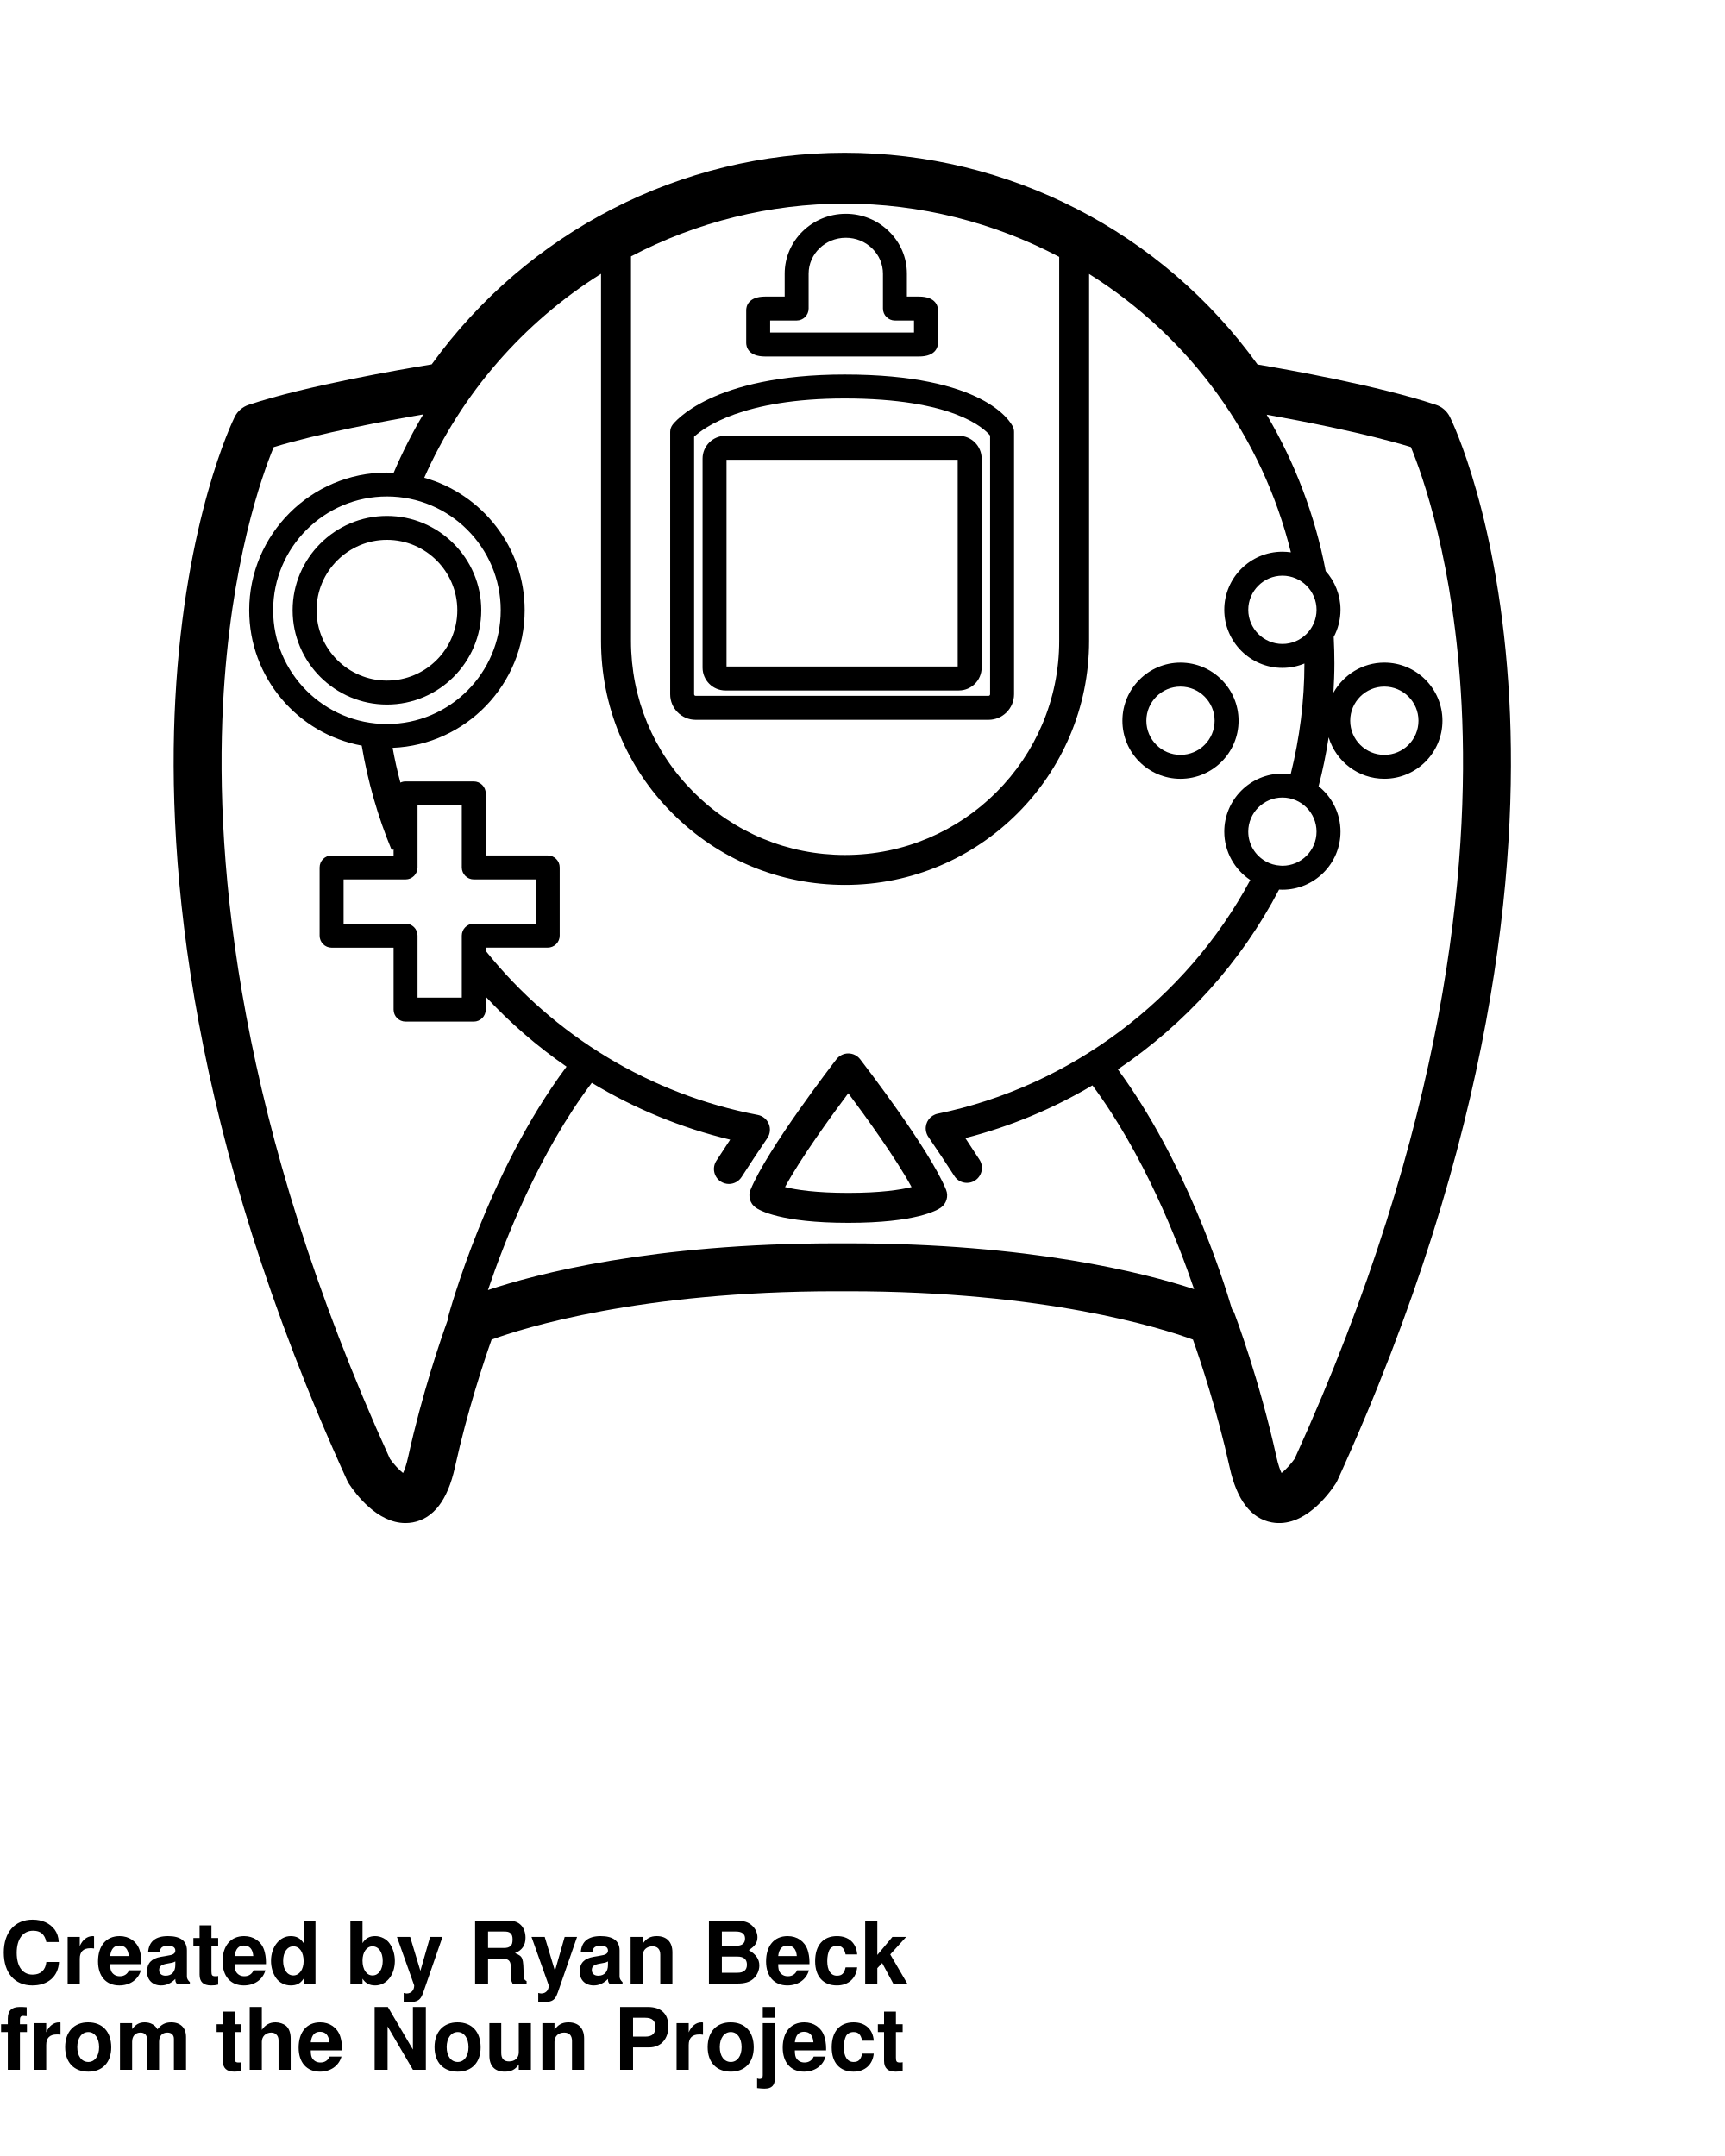
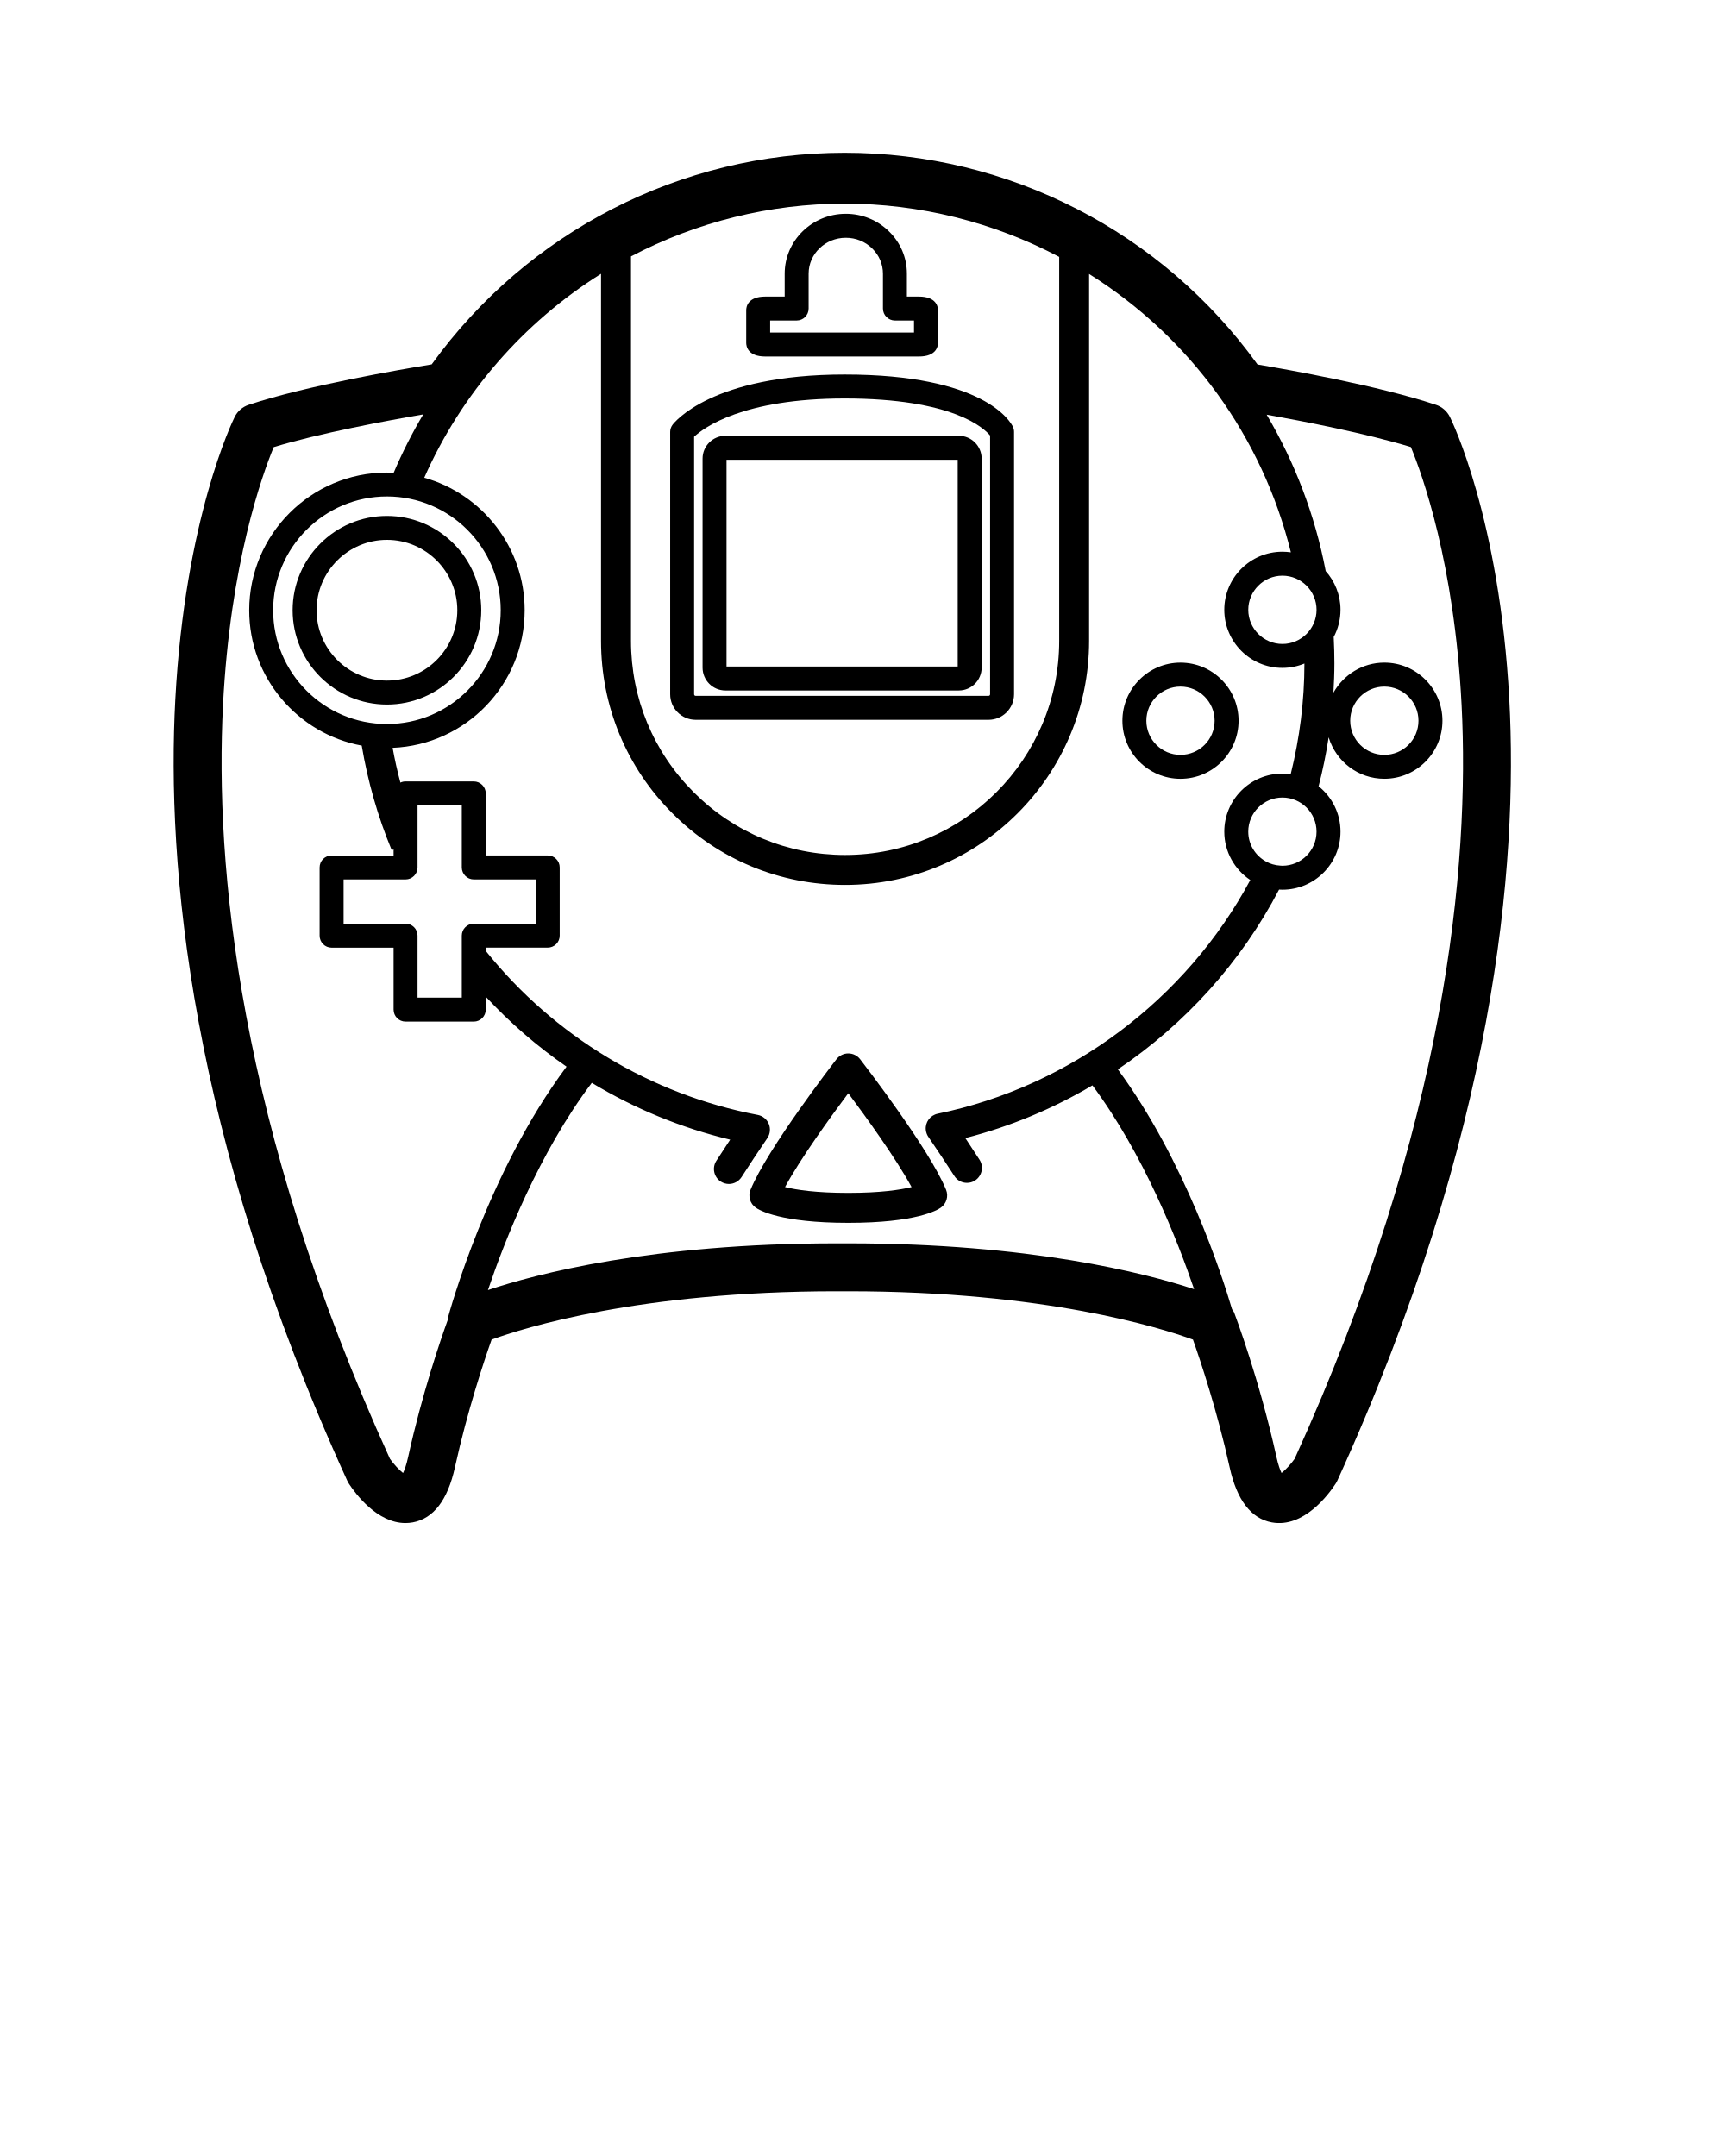
- <svg xmlns="http://www.w3.org/2000/svg" version="1.1" x="0px" y="0px" viewBox="0 0 100 125" enable-background="new 0 0 100 100" xml:space="preserve">
-   <g>
-     <path d="M87.495,40.544c-0.564-10.483-3.327-16.139-3.444-16.375c-0.165-0.331-0.454-0.582-0.804-0.698   c-3.317-1.106-8.621-2.048-10.346-2.339c-5.54-7.693-14.437-12.276-23.938-12.276c-9.494,0-18.39,4.581-23.938,12.27   c-1.769,0.289-7.283,1.236-10.614,2.346c-0.35,0.116-0.64,0.368-0.804,0.698c-0.118,0.236-2.88,5.892-3.444,16.375   c-0.515,9.568,0.796,25.193,9.965,45.296c0.029,0.064,0.063,0.125,0.102,0.185c0.369,0.562,1.628,2.276,3.271,2.276   c0.139,0,0.282-0.012,0.427-0.038c1.203-0.222,2.025-1.293,2.443-3.186c0.734-3.326,1.708-6.226,2.128-7.411   c1.861-0.679,8.594-2.802,19.979-2.802h0.7c11.389,0,18.124,2.124,19.979,2.801c0.421,1.187,1.396,4.086,2.129,7.412   c0.418,1.894,1.241,2.965,2.443,3.186c1.848,0.34,3.297-1.628,3.696-2.238c0.039-0.06,0.073-0.12,0.103-0.185   C86.699,65.737,88.01,50.112,87.495,40.544z M22.432,41.977c-3.639,0-6.597-2.958-6.597-6.597c0-3.636,2.958-6.597,6.597-6.597   c3.638,0,6.596,2.961,6.596,6.597C29.028,39.019,26.07,41.977,22.432,41.977z M36.58,14.865c3.793-1.996,8.06-3.059,12.384-3.059   c4.341,0,8.628,1.074,12.439,3.088v22.263c0,6.844-5.567,12.412-12.412,12.412c-3.317,0-6.435-1.292-8.777-3.638   c-2.343-2.344-3.634-5.459-3.634-8.774V14.865z M23.659,84.479c-0.103,0.469-0.212,0.755-0.293,0.923   c-0.229-0.179-0.538-0.509-0.759-0.822c-8.847-19.438-10.147-34.487-9.68-43.694c0.418-8.235,2.287-13.388,2.941-14.963   c2.671-0.812,6.563-1.535,8.667-1.897c-0.643,1.086-1.218,2.214-1.713,3.383c-0.005,0-0.009-0.001-0.015-0.001   c-0.125-0.007-0.25-0.01-0.375-0.01c-4.402,0-7.985,3.583-7.985,7.985c0,3.906,2.816,7.162,6.523,7.846   c0.351,2.08,0.93,4.111,1.739,6.062l0.108-0.045v0.354h-3.594c-0.385,0-0.694,0.309-0.694,0.694v3.955   c0,0.382,0.31,0.694,0.694,0.694h3.594v3.593c0,0.382,0.309,0.695,0.694,0.695h3.954c0.382,0,0.695-0.313,0.695-0.695v-0.75   c1.416,1.528,2.986,2.882,4.68,4.053c0.001,0.001,0.003,0.002,0.004,0.003c-4.576,6.119-6.793,14.244-6.887,14.596   c-0.01,0.036-0.002,0.071-0.007,0.107C25.547,77.66,24.475,80.78,23.659,84.479z M24.206,48.351v-1.656h2.565v3.597   c0,0.381,0.313,0.695,0.694,0.695h3.594v2.565h-3.594c-0.381,0-0.694,0.31-0.694,0.694v0.886v1.037v1.671h-2.565v-3.594   c0-0.385-0.312-0.694-0.694-0.694h-3.593v-2.565h3.593c0.382,0,0.694-0.313,0.694-0.695v-1.625V48.351z M49.179,72.086h-0.7   c-10.716,0-17.433,1.786-20.192,2.709c0.953-2.821,2.959-7.957,6.02-12.014c2.478,1.495,5.184,2.613,8.022,3.294   c-0.284,0.426-0.552,0.839-0.805,1.232c-0.257,0.406-0.139,0.94,0.264,1.201c0.146,0.09,0.309,0.136,0.468,0.136   c0.285,0,0.566-0.144,0.733-0.4c0.444-0.694,0.948-1.454,1.496-2.26c0.164-0.243,0.194-0.553,0.083-0.823   c-0.111-0.267-0.351-0.465-0.639-0.521c-6.201-1.181-11.797-4.555-15.769-9.509V54.94h3.593c0.382,0,0.694-0.312,0.694-0.694   v-3.955c0-0.385-0.312-0.694-0.694-0.694h-3.593V46c0-0.382-0.313-0.694-0.695-0.694h-3.954c-0.107,0-0.208,0.024-0.298,0.069   c-0.181-0.667-0.33-1.34-0.452-2.017c4.25-0.173,7.655-3.684,7.655-7.978c0-3.651-2.465-6.738-5.821-7.683   c2.152-4.866,5.734-8.994,10.248-11.822v21.282c0,3.778,1.471,7.33,4.142,10.001c2.67,2.674,6.224,4.147,10.005,4.147   c7.802,0,14.147-6.347,14.147-14.148V15.884c5.865,3.681,10.042,9.445,11.697,16.14c-0.002,0-0.003-0.001-0.004-0.001   c-0.159-0.021-0.322-0.035-0.489-0.035c-1.857,0-3.368,1.51-3.368,3.367c0,1.858,1.511,3.368,3.368,3.368   c0.451,0,0.882-0.09,1.278-0.253c-0.001,2.18-0.277,4.332-0.796,6.415c-0.155-0.02-0.317-0.034-0.482-0.034   c-1.857,0-3.368,1.51-3.368,3.367c0,1.167,0.602,2.198,1.508,2.803c-3.715,6.93-10.44,11.971-18.123,13.549   c-0.438,0.091-0.733,0.497-0.688,0.938c0.018,0.163,0.076,0.312,0.17,0.438c0.542,0.795,1.042,1.548,1.485,2.235   c0.163,0.261,0.445,0.399,0.729,0.399c0.163,0,0.322-0.041,0.469-0.136c0.403-0.261,0.521-0.794,0.265-1.2   c-0.261-0.4-0.535-0.823-0.827-1.261c2.599-0.666,5.079-1.7,7.368-3.056c2.978,4.003,4.944,9.019,5.895,11.816   C66.378,73.81,59.707,72.086,49.179,72.086z M74.343,50.194c-0.041,0-0.083,0-0.122-0.007c-0.308-0.018-0.597-0.104-0.85-0.25   c-0.602-0.34-1.008-0.983-1.008-1.719c0-1.094,0.89-1.979,1.979-1.979c1.091,0,1.979,0.885,1.979,1.979   C76.322,49.309,75.434,50.194,74.343,50.194z M74.343,37.335c-1.09,0-1.979-0.889-1.979-1.979c0-1.09,0.89-1.979,1.979-1.979   c1.091,0,1.979,0.889,1.979,1.979C76.322,36.446,75.434,37.335,74.343,37.335z M75.052,84.578c-0.223,0.315-0.53,0.645-0.76,0.823   c-0.08-0.169-0.189-0.454-0.293-0.923c-1.003-4.545-2.394-8.219-2.452-8.373c-0.028-0.074-0.084-0.132-0.125-0.199   c-0.564-1.919-2.723-8.619-6.62-13.907c0.003-0.001,0.006-0.002,0.008-0.004c3.892-2.625,7.138-6.2,9.339-10.419   c0.066,0.003,0.129,0.007,0.194,0.007c1.857,0,3.368-1.51,3.368-3.364c0-1.059-0.49-2.006-1.257-2.621   c-0.005-0.003-0.01-0.004-0.014-0.008c0.244-0.938,0.438-1.888,0.585-2.85c0.002,0.007,0.003,0.016,0.005,0.024   c0,0,0.003,0.003,0,0.007c0.428,1.375,1.704,2.381,3.222,2.381c1.857,0,3.368-1.51,3.368-3.368c0-1.854-1.511-3.368-3.368-3.368   c-1.268,0-2.364,0.705-2.947,1.736c0,0,0.003,0.003,0,0.007c-0.002,0.004-0.003,0.008-0.005,0.013   c0.033-0.568,0.057-1.139,0.057-1.711c0-0.487-0.013-0.98-0.039-1.509l-0.011,0c0,0,0.001-0.001,0.001-0.002   c0.257-0.476,0.403-1.021,0.403-1.597c0-0.864-0.331-1.659-0.871-2.256c0,0-0.002,0-0.002-0.001l0.011-0.002   c-0.618-3.235-1.789-6.286-3.419-9.052c2.056,0.367,5.747,1.079,8.36,1.877c0.654,1.578,2.523,6.73,2.941,14.964   C85.199,50.092,83.897,65.14,75.052,84.578z M78.273,41.786c0-1.09,0.889-1.979,1.979-1.979c1.094,0,1.979,0.889,1.979,1.979   c0,1.094-0.886,1.979-1.979,1.979C79.162,43.765,78.273,42.879,78.273,41.786z" />
-     <path d="M68.434,45.153c1.857,0,3.368-1.51,3.368-3.368c0-1.854-1.511-3.368-3.368-3.368c-1.856,0-3.367,1.514-3.367,3.368   C65.066,43.643,66.577,45.153,68.434,45.153z M68.434,39.807c1.09,0,1.979,0.889,1.979,1.979c0,1.094-0.889,1.979-1.979,1.979   s-1.979-0.885-1.979-1.979C66.455,40.695,67.344,39.807,68.434,39.807z" />
-     <path d="M49.863,61.412c-0.163-0.212-0.417-0.337-0.687-0.337c-0.268,0-0.521,0.125-0.685,0.337   c-0.166,0.211-4.027,5.218-4.982,7.572c-0.153,0.371-0.027,0.799,0.299,1.03c0.208,0.15,1.441,0.883,5.368,0.883   c3.929,0,5.158-0.732,5.368-0.883c0.325-0.231,0.451-0.659,0.302-1.03C53.891,66.63,50.026,61.623,49.863,61.412z M49.176,69.161   c-1.875,0-3.018-0.177-3.667-0.337c0.906-1.677,2.687-4.131,3.667-5.44c0.979,1.31,2.759,3.764,3.669,5.44   C52.196,68.984,51.051,69.161,49.176,69.161z" />
-     <path d="M22.432,29.912c-3.013,0-5.468,2.455-5.468,5.468c0,3.017,2.455,5.468,5.468,5.468S27.9,38.397,27.9,35.38   C27.9,32.367,25.445,29.912,22.432,29.912z M22.432,39.459c-2.25,0-4.08-1.83-4.08-4.079c0-2.247,1.83-4.08,4.08-4.08   c2.25,0,4.079,1.833,4.079,4.08C26.511,37.63,24.682,39.459,22.432,39.459z" />
-     <path d="M42.051,40.032h13.533c0.73,0,1.323-0.594,1.323-1.323V26.586c0-0.726-0.593-1.319-1.323-1.319H42.051   c-0.729,0-1.322,0.594-1.322,1.319v12.124C40.729,39.438,41.322,40.032,42.051,40.032z M42.118,26.655h13.401v11.988H42.118V26.655   z" />
-     <path d="M57.307,41.733c0.815,0,1.479-0.663,1.479-1.482V25.044c0-0.104-0.02-0.205-0.065-0.299   c-0.149-0.309-1.685-3.031-9.756-3.031c-7.729,0-9.891,2.798-9.978,2.917c-0.09,0.122-0.136,0.264-0.136,0.413v15.207   c0,0.819,0.663,1.482,1.479,1.482H57.307z M40.239,40.251V25.322c0.552-0.518,2.823-2.219,8.725-2.219   c6.294,0,8.089,1.729,8.433,2.149v14.999c0,0.052-0.037,0.093-0.09,0.093H40.329C40.277,40.345,40.239,40.303,40.239,40.251z" />
-     <path d="M44.367,20.67h8.902c1.027,0,1.106-0.604,1.106-0.792v-1.896c0-0.184-0.079-0.788-1.106-0.788h-0.695v-1.327   c0-0.93-0.371-1.805-1.045-2.458c-0.667-0.653-1.555-1.014-2.496-1.014c-1.955,0-3.544,1.559-3.544,3.472v1.327h-1.122   c-1.028,0-1.108,0.604-1.108,0.788v1.896C43.259,20.066,43.339,20.67,44.367,20.67z M44.648,18.583h1.535   c0.385,0,0.694-0.312,0.694-0.694v-2.021c0-1.149,0.965-2.083,2.156-2.083c0.577,0,1.122,0.218,1.527,0.618   c0.403,0.393,0.626,0.913,0.626,1.465v2.021c0,0.382,0.312,0.694,0.693,0.694h1.107v0.698h-8.339V18.583z" />
+ <svg xmlns="http://www.w3.org/2000/svg" version="1.1" x="0px" y="0px" viewBox="0 0 100 125" enable-background="new 0 0 100 100" xml:space="preserve" id="svg8">
+   <defs id="defs8" />
+   <g id="g7">
+     <path d="M87.495,40.544c-0.564-10.483-3.327-16.139-3.444-16.375c-0.165-0.331-0.454-0.582-0.804-0.698   c-3.317-1.106-8.621-2.048-10.346-2.339c-5.54-7.693-14.437-12.276-23.938-12.276c-9.494,0-18.39,4.581-23.938,12.27   c-1.769,0.289-7.283,1.236-10.614,2.346c-0.35,0.116-0.64,0.368-0.804,0.698c-0.118,0.236-2.88,5.892-3.444,16.375   c-0.515,9.568,0.796,25.193,9.965,45.296c0.029,0.064,0.063,0.125,0.102,0.185c0.369,0.562,1.628,2.276,3.271,2.276   c0.139,0,0.282-0.012,0.427-0.038c1.203-0.222,2.025-1.293,2.443-3.186c0.734-3.326,1.708-6.226,2.128-7.411   c1.861-0.679,8.594-2.802,19.979-2.802h0.7c11.389,0,18.124,2.124,19.979,2.801c0.421,1.187,1.396,4.086,2.129,7.412   c0.418,1.894,1.241,2.965,2.443,3.186c1.848,0.34,3.297-1.628,3.696-2.238c0.039-0.06,0.073-0.12,0.103-0.185   C86.699,65.737,88.01,50.112,87.495,40.544z M22.432,41.977c-3.639,0-6.597-2.958-6.597-6.597c0-3.636,2.958-6.597,6.597-6.597   c3.638,0,6.596,2.961,6.596,6.597C29.028,39.019,26.07,41.977,22.432,41.977z M36.58,14.865c3.793-1.996,8.06-3.059,12.384-3.059   c4.341,0,8.628,1.074,12.439,3.088v22.263c0,6.844-5.567,12.412-12.412,12.412c-3.317,0-6.435-1.292-8.777-3.638   c-2.343-2.344-3.634-5.459-3.634-8.774V14.865z M23.659,84.479c-0.103,0.469-0.212,0.755-0.293,0.923   c-0.229-0.179-0.538-0.509-0.759-0.822c-8.847-19.438-10.147-34.487-9.68-43.694c0.418-8.235,2.287-13.388,2.941-14.963   c2.671-0.812,6.563-1.535,8.667-1.897c-0.643,1.086-1.218,2.214-1.713,3.383c-0.005,0-0.009-0.001-0.015-0.001   c-0.125-0.007-0.25-0.01-0.375-0.01c-4.402,0-7.985,3.583-7.985,7.985c0,3.906,2.816,7.162,6.523,7.846   c0.351,2.08,0.93,4.111,1.739,6.062l0.108-0.045v0.354h-3.594c-0.385,0-0.694,0.309-0.694,0.694v3.955   c0,0.382,0.31,0.694,0.694,0.694h3.594v3.593c0,0.382,0.309,0.695,0.694,0.695h3.954c0.382,0,0.695-0.313,0.695-0.695v-0.75   c1.416,1.528,2.986,2.882,4.68,4.053c0.001,0.001,0.003,0.002,0.004,0.003c-4.576,6.119-6.793,14.244-6.887,14.596   c-0.01,0.036-0.002,0.071-0.007,0.107C25.547,77.66,24.475,80.78,23.659,84.479z M24.206,48.351v-1.656h2.565v3.597   c0,0.381,0.313,0.695,0.694,0.695h3.594v2.565h-3.594c-0.381,0-0.694,0.31-0.694,0.694v0.886v1.037v1.671h-2.565v-3.594   c0-0.385-0.312-0.694-0.694-0.694h-3.593v-2.565h3.593c0.382,0,0.694-0.313,0.694-0.695v-1.625V48.351z M49.179,72.086h-0.7   c-10.716,0-17.433,1.786-20.192,2.709c0.953-2.821,2.959-7.957,6.02-12.014c2.478,1.495,5.184,2.613,8.022,3.294   c-0.284,0.426-0.552,0.839-0.805,1.232c-0.257,0.406-0.139,0.94,0.264,1.201c0.146,0.09,0.309,0.136,0.468,0.136   c0.285,0,0.566-0.144,0.733-0.4c0.444-0.694,0.948-1.454,1.496-2.26c0.164-0.243,0.194-0.553,0.083-0.823   c-0.111-0.267-0.351-0.465-0.639-0.521c-6.201-1.181-11.797-4.555-15.769-9.509V54.94h3.593c0.382,0,0.694-0.312,0.694-0.694   v-3.955c0-0.385-0.312-0.694-0.694-0.694h-3.593V46c0-0.382-0.313-0.694-0.695-0.694h-3.954c-0.107,0-0.208,0.024-0.298,0.069   c-0.181-0.667-0.33-1.34-0.452-2.017c4.25-0.173,7.655-3.684,7.655-7.978c0-3.651-2.465-6.738-5.821-7.683   c2.152-4.866,5.734-8.994,10.248-11.822v21.282c0,3.778,1.471,7.33,4.142,10.001c2.67,2.674,6.224,4.147,10.005,4.147   c7.802,0,14.147-6.347,14.147-14.148V15.884c5.865,3.681,10.042,9.445,11.697,16.14c-0.002,0-0.003-0.001-0.004-0.001   c-0.159-0.021-0.322-0.035-0.489-0.035c-1.857,0-3.368,1.51-3.368,3.367c0,1.858,1.511,3.368,3.368,3.368   c0.451,0,0.882-0.09,1.278-0.253c-0.001,2.18-0.277,4.332-0.796,6.415c-0.155-0.02-0.317-0.034-0.482-0.034   c-1.857,0-3.368,1.51-3.368,3.367c0,1.167,0.602,2.198,1.508,2.803c-3.715,6.93-10.44,11.971-18.123,13.549   c-0.438,0.091-0.733,0.497-0.688,0.938c0.018,0.163,0.076,0.312,0.17,0.438c0.542,0.795,1.042,1.548,1.485,2.235   c0.163,0.261,0.445,0.399,0.729,0.399c0.163,0,0.322-0.041,0.469-0.136c0.403-0.261,0.521-0.794,0.265-1.2   c-0.261-0.4-0.535-0.823-0.827-1.261c2.599-0.666,5.079-1.7,7.368-3.056c2.978,4.003,4.944,9.019,5.895,11.816   C66.378,73.81,59.707,72.086,49.179,72.086z M74.343,50.194c-0.041,0-0.083,0-0.122-0.007c-0.308-0.018-0.597-0.104-0.85-0.25   c-0.602-0.34-1.008-0.983-1.008-1.719c0-1.094,0.89-1.979,1.979-1.979c1.091,0,1.979,0.885,1.979,1.979   C76.322,49.309,75.434,50.194,74.343,50.194z M74.343,37.335c-1.09,0-1.979-0.889-1.979-1.979c0-1.09,0.89-1.979,1.979-1.979   c1.091,0,1.979,0.889,1.979,1.979C76.322,36.446,75.434,37.335,74.343,37.335z M75.052,84.578c-0.223,0.315-0.53,0.645-0.76,0.823   c-0.08-0.169-0.189-0.454-0.293-0.923c-1.003-4.545-2.394-8.219-2.452-8.373c-0.028-0.074-0.084-0.132-0.125-0.199   c-0.564-1.919-2.723-8.619-6.62-13.907c0.003-0.001,0.006-0.002,0.008-0.004c3.892-2.625,7.138-6.2,9.339-10.419   c0.066,0.003,0.129,0.007,0.194,0.007c1.857,0,3.368-1.51,3.368-3.364c0-1.059-0.49-2.006-1.257-2.621   c-0.005-0.003-0.01-0.004-0.014-0.008c0.244-0.938,0.438-1.888,0.585-2.85c0.002,0.007,0.003,0.016,0.005,0.024   c0,0,0.003,0.003,0,0.007c0.428,1.375,1.704,2.381,3.222,2.381c1.857,0,3.368-1.51,3.368-3.368c0-1.854-1.511-3.368-3.368-3.368   c-1.268,0-2.364,0.705-2.947,1.736c0,0,0.003,0.003,0,0.007c-0.002,0.004-0.003,0.008-0.005,0.013   c0.033-0.568,0.057-1.139,0.057-1.711c0-0.487-0.013-0.98-0.039-1.509l-0.011,0c0,0,0.001-0.001,0.001-0.002   c0.257-0.476,0.403-1.021,0.403-1.597c0-0.864-0.331-1.659-0.871-2.256c0,0-0.002,0-0.002-0.001l0.011-0.002   c-0.618-3.235-1.789-6.286-3.419-9.052c2.056,0.367,5.747,1.079,8.36,1.877c0.654,1.578,2.523,6.73,2.941,14.964   C85.199,50.092,83.897,65.14,75.052,84.578z M78.273,41.786c0-1.09,0.889-1.979,1.979-1.979c1.094,0,1.979,0.889,1.979,1.979   c0,1.094-0.886,1.979-1.979,1.979C79.162,43.765,78.273,42.879,78.273,41.786z" id="path1" />
+     <path d="M68.434,45.153c1.857,0,3.368-1.51,3.368-3.368c0-1.854-1.511-3.368-3.368-3.368c-1.856,0-3.367,1.514-3.367,3.368   C65.066,43.643,66.577,45.153,68.434,45.153z M68.434,39.807c1.09,0,1.979,0.889,1.979,1.979c0,1.094-0.889,1.979-1.979,1.979   s-1.979-0.885-1.979-1.979C66.455,40.695,67.344,39.807,68.434,39.807z" id="path2" />
+     <path d="M49.863,61.412c-0.163-0.212-0.417-0.337-0.687-0.337c-0.268,0-0.521,0.125-0.685,0.337   c-0.166,0.211-4.027,5.218-4.982,7.572c-0.153,0.371-0.027,0.799,0.299,1.03c0.208,0.15,1.441,0.883,5.368,0.883   c3.929,0,5.158-0.732,5.368-0.883c0.325-0.231,0.451-0.659,0.302-1.03C53.891,66.63,50.026,61.623,49.863,61.412z M49.176,69.161   c-1.875,0-3.018-0.177-3.667-0.337c0.906-1.677,2.687-4.131,3.667-5.44c0.979,1.31,2.759,3.764,3.669,5.44   C52.196,68.984,51.051,69.161,49.176,69.161z" id="path3" />
+     <path d="M22.432,29.912c-3.013,0-5.468,2.455-5.468,5.468c0,3.017,2.455,5.468,5.468,5.468S27.9,38.397,27.9,35.38   C27.9,32.367,25.445,29.912,22.432,29.912z M22.432,39.459c-2.25,0-4.08-1.83-4.08-4.079c0-2.247,1.83-4.08,4.08-4.08   c2.25,0,4.079,1.833,4.079,4.08C26.511,37.63,24.682,39.459,22.432,39.459z" id="path4" />
+     <path d="M42.051,40.032h13.533c0.73,0,1.323-0.594,1.323-1.323V26.586c0-0.726-0.593-1.319-1.323-1.319H42.051   c-0.729,0-1.322,0.594-1.322,1.319v12.124C40.729,39.438,41.322,40.032,42.051,40.032z M42.118,26.655h13.401v11.988H42.118V26.655   z" id="path5" />
+     <path d="M57.307,41.733c0.815,0,1.479-0.663,1.479-1.482V25.044c0-0.104-0.02-0.205-0.065-0.299   c-0.149-0.309-1.685-3.031-9.756-3.031c-7.729,0-9.891,2.798-9.978,2.917c-0.09,0.122-0.136,0.264-0.136,0.413v15.207   c0,0.819,0.663,1.482,1.479,1.482H57.307z M40.239,40.251V25.322c0.552-0.518,2.823-2.219,8.725-2.219   c6.294,0,8.089,1.729,8.433,2.149v14.999c0,0.052-0.037,0.093-0.09,0.093H40.329C40.277,40.345,40.239,40.303,40.239,40.251z" id="path6" />
+     <path d="M44.367,20.67h8.902c1.027,0,1.106-0.604,1.106-0.792v-1.896c0-0.184-0.079-0.788-1.106-0.788h-0.695v-1.327   c0-0.93-0.371-1.805-1.045-2.458c-0.667-0.653-1.555-1.014-2.496-1.014c-1.955,0-3.544,1.559-3.544,3.472v1.327h-1.122   c-1.028,0-1.108,0.604-1.108,0.788v1.896C43.259,20.066,43.339,20.67,44.367,20.67z M44.648,18.583h1.535   c0.385,0,0.694-0.312,0.694-0.694v-2.021c0-1.149,0.965-2.083,2.156-2.083c0.577,0,1.122,0.218,1.527,0.618   c0.403,0.393,0.626,0.913,0.626,1.465v2.021c0,0.382,0.312,0.694,0.693,0.694h1.107v0.698h-8.339V18.583z" id="path7" />
  </g>
-   <text x="0" y="115" fill="#000000" font-size="5px" font-weight="bold" font-family="'Helvetica Neue', Helvetica, Arial-Unicode, Arial, Sans-serif">Created by Ryan Beck</text>
-   <text x="0" y="120" fill="#000000" font-size="5px" font-weight="bold" font-family="'Helvetica Neue', Helvetica, Arial-Unicode, Arial, Sans-serif">from the Noun Project</text>
</svg>
